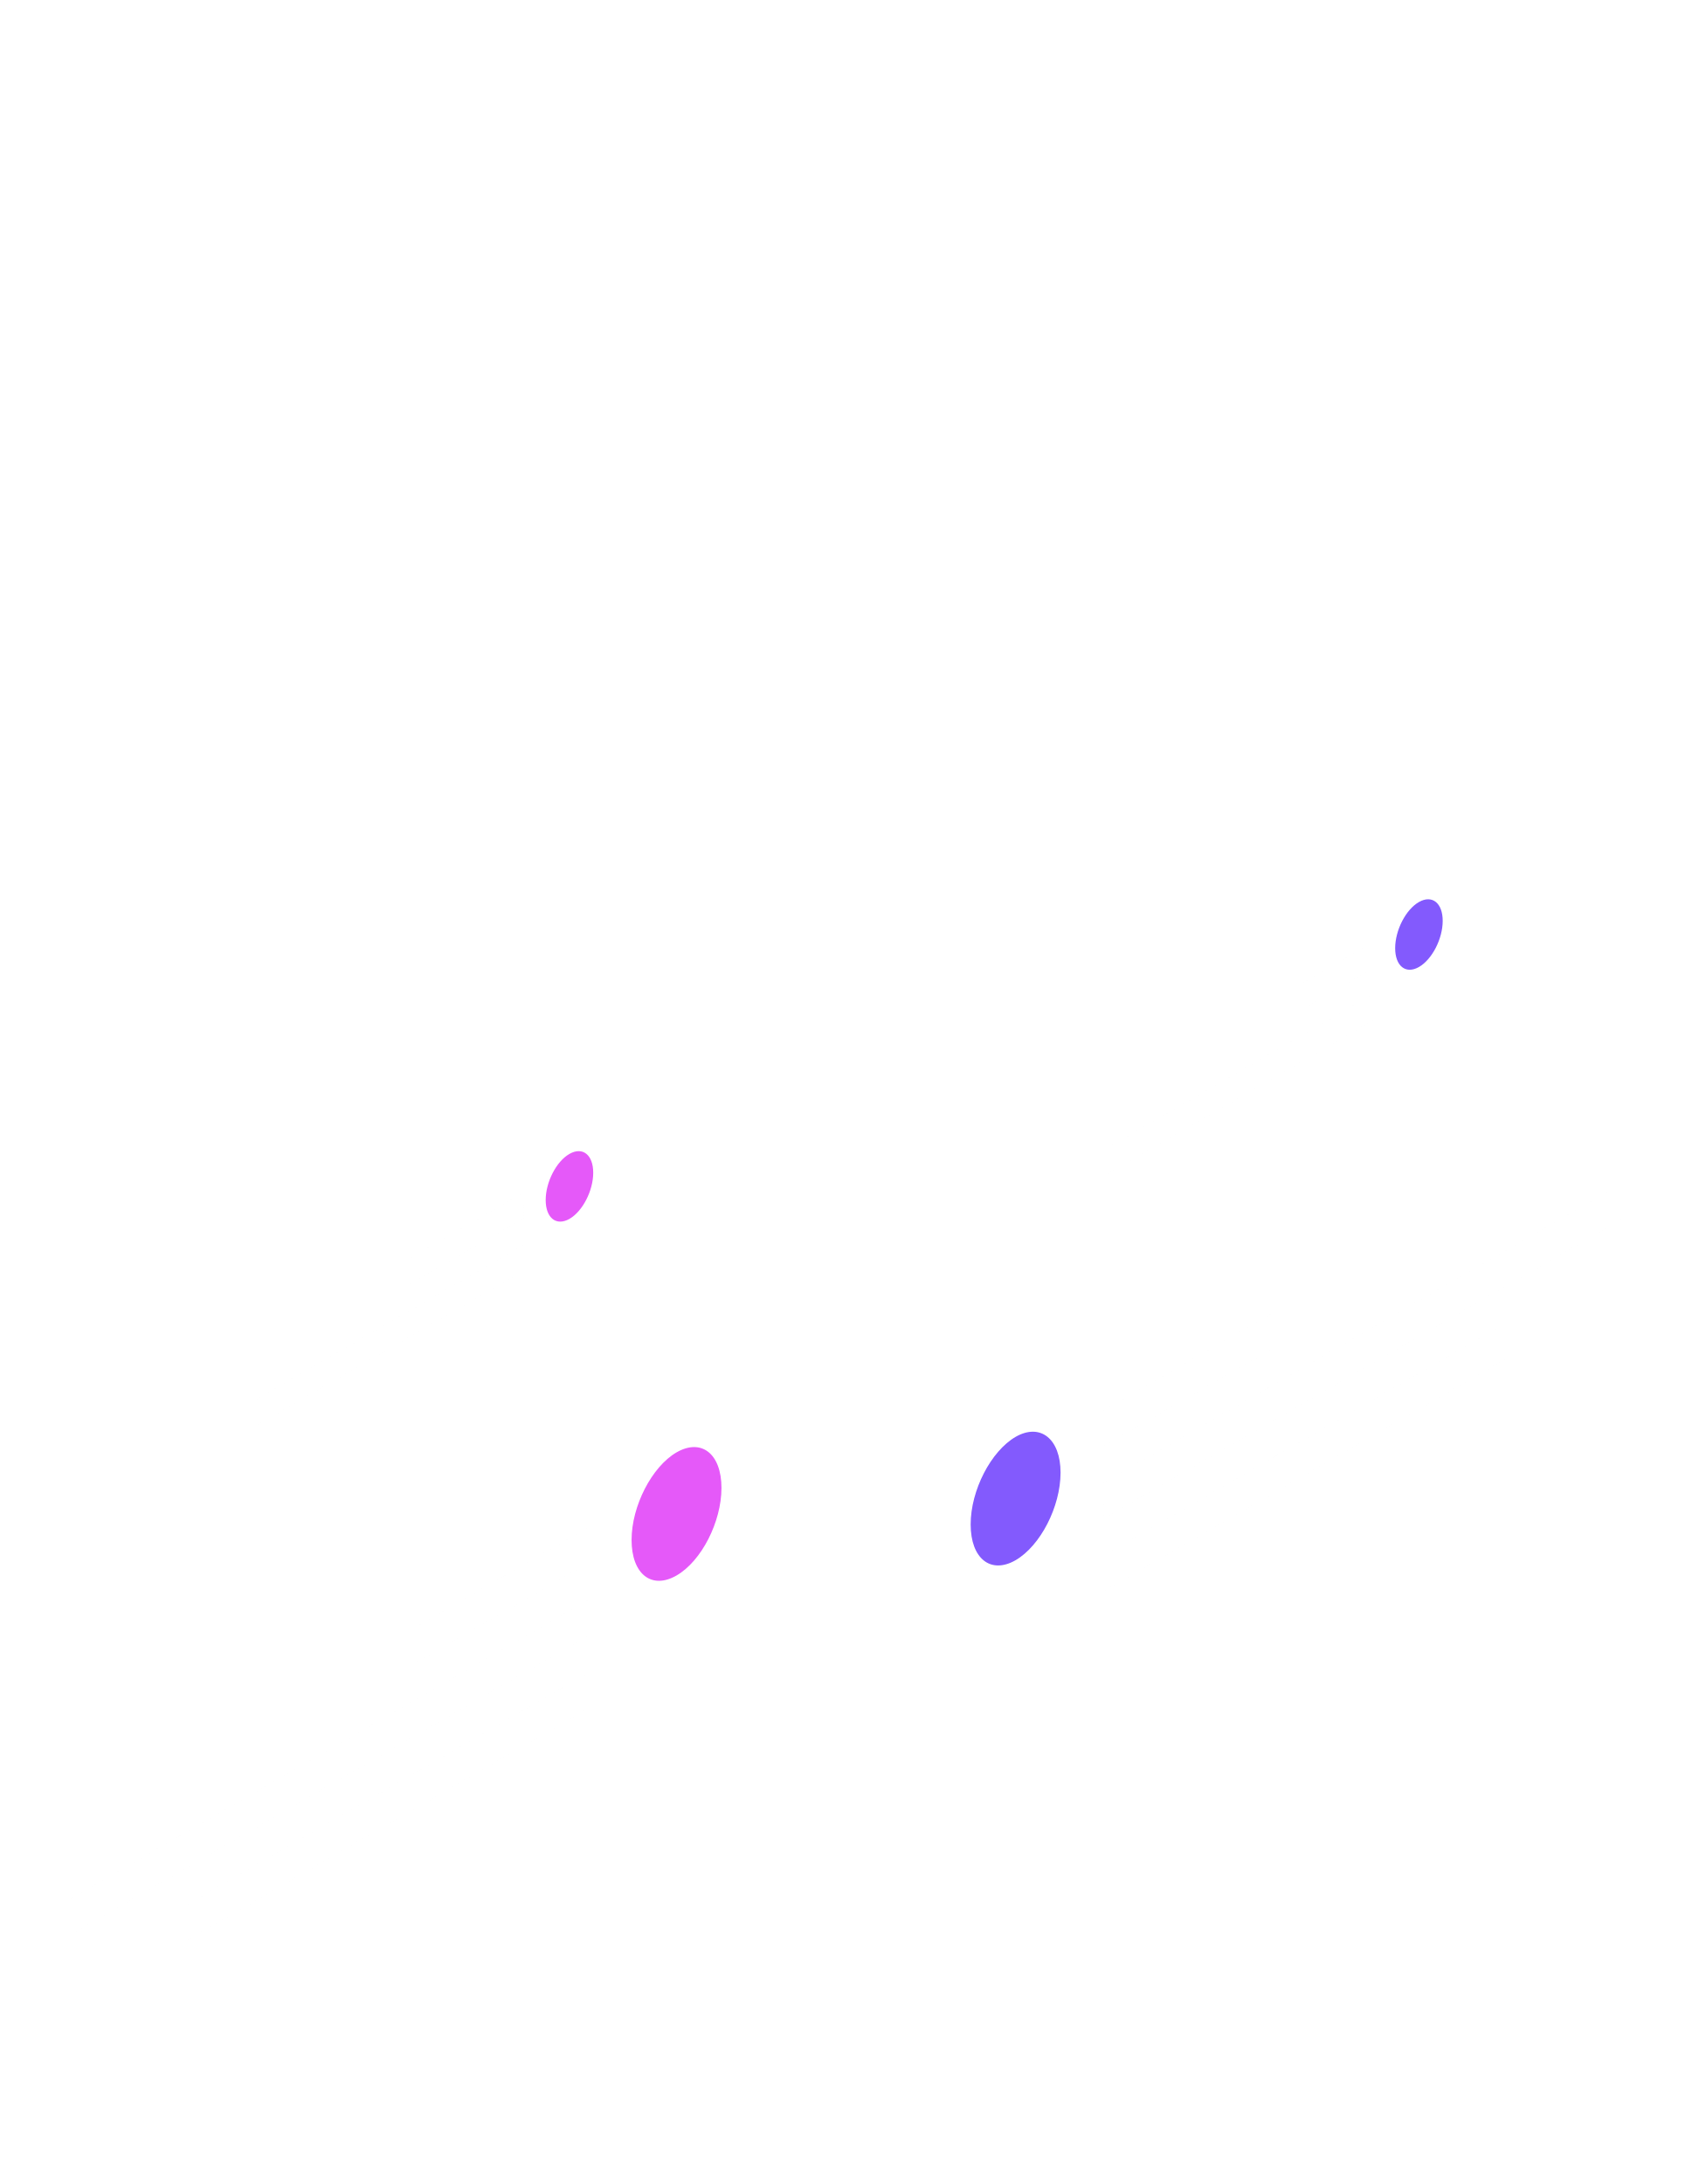
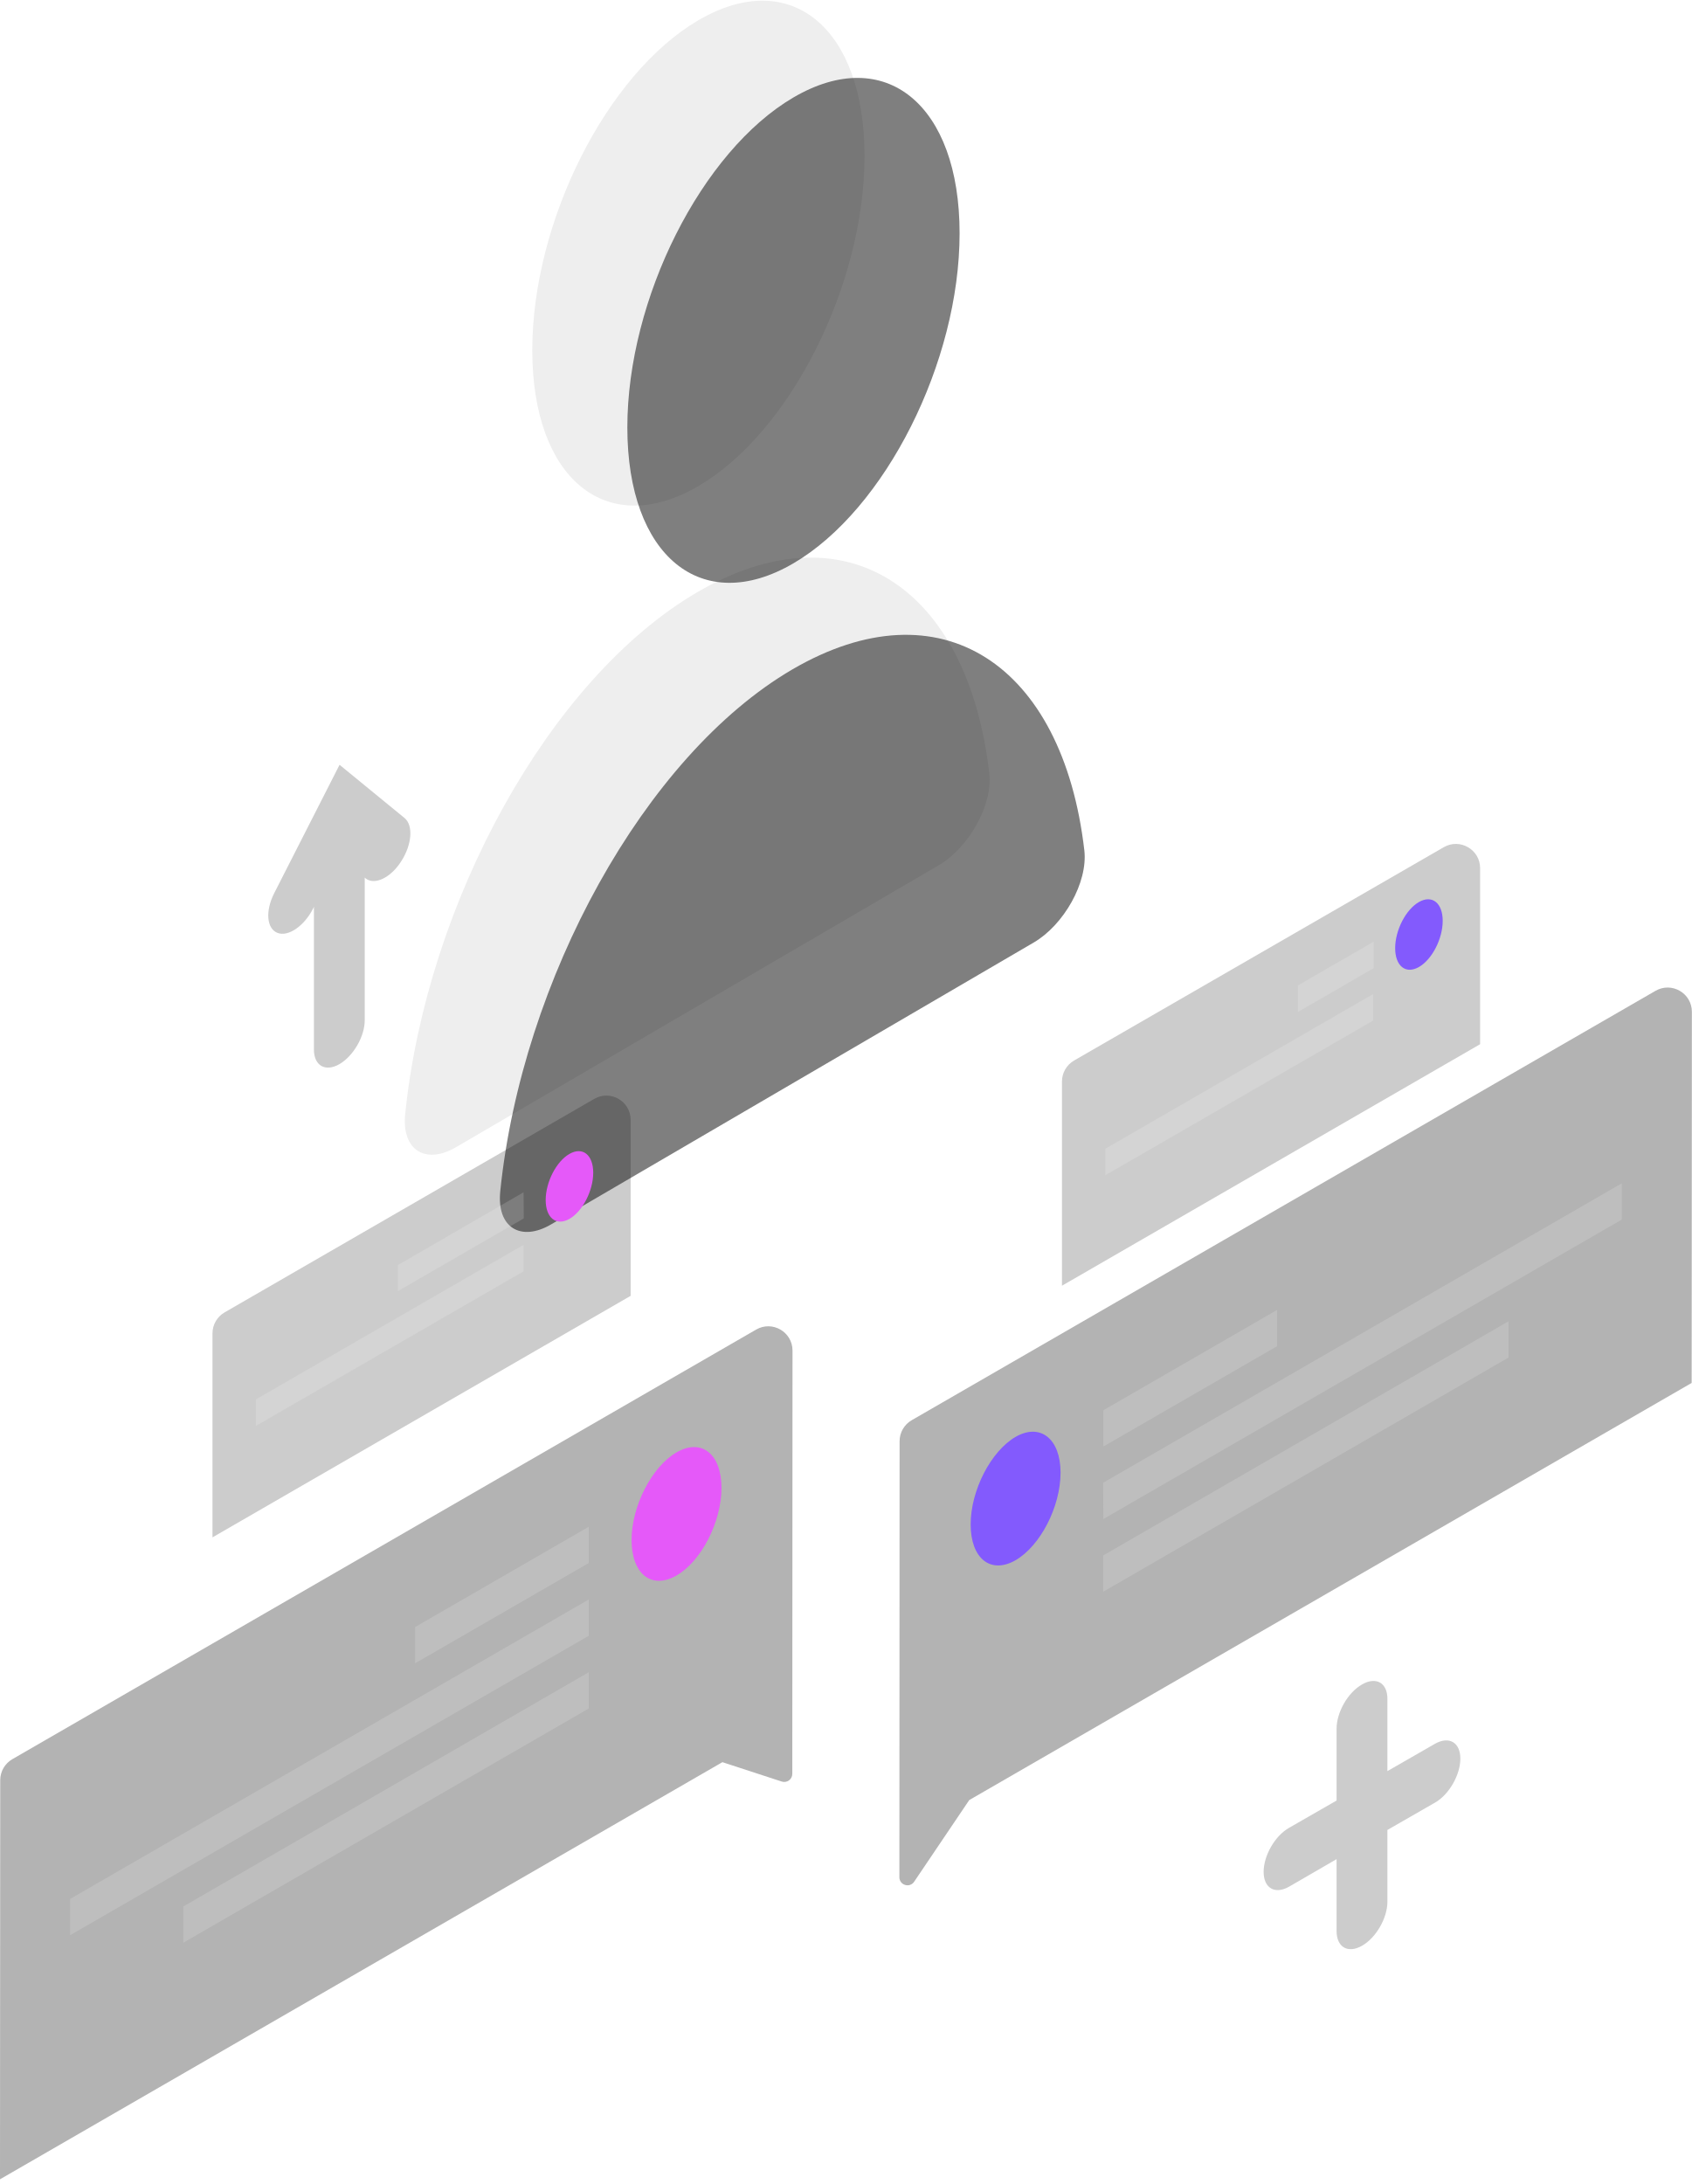
<svg xmlns="http://www.w3.org/2000/svg" width="313" height="404" viewBox="0 0 313 404" fill="none">
  <path opacity="0.5" d="M146.574 123.837C173.957 107.856 196.594 122.792 200.599 157.279C201.295 163.244 196.768 171.126 191.239 174.348L101.91 226.514C96.381 229.736 91.854 227.124 92.55 220.331C96.555 181.272 119.236 139.818 146.574 123.837Z" fill="url(#paint0_linear)" />
  <path opacity="0.5" d="M116.058 79.073C116.058 102.892 129.814 114.126 146.792 104.198C163.77 94.27 177.526 66.968 177.526 43.149C177.526 19.331 163.77 8.096 146.792 18.024C129.814 27.953 116.058 55.255 116.058 79.073Z" fill="url(#paint1_linear)" />
  <path opacity="0.07" d="M128.987 109.554C156.369 93.574 179.006 108.509 183.011 142.996C183.708 148.962 179.181 156.843 173.652 160.066L84.323 212.232C78.794 215.454 74.267 212.841 74.963 206.048C78.968 166.989 101.605 125.535 128.987 109.554Z" fill="url(#paint2_linear)" />
  <path opacity="0.07" d="M98.471 64.791C98.471 88.61 112.227 99.844 129.205 89.916C146.183 79.988 159.939 52.686 159.939 28.867C159.939 5.048 146.183 -6.186 129.205 3.742C112.227 13.67 98.471 40.972 98.471 64.791Z" fill="url(#paint3_linear)" />
  <path opacity="0.2" d="M39.31 246.651C39.31 245.049 40.164 243.569 41.551 242.768L109.941 203.271C112.93 201.544 116.668 203.702 116.668 207.154V239.708L39.31 284.384V246.651Z" fill="url(#paint4_linear)" />
  <path d="M100.952 221.985C100.952 225.295 102.911 226.862 105.349 225.469C107.787 224.076 109.746 220.244 109.746 216.934C109.746 213.625 107.787 212.057 105.349 213.451C102.911 214.844 100.952 218.676 100.952 221.985Z" fill="#E559F9" />
  <path opacity="0.15" d="M96.86 220.548L73.614 234.004V238.837L96.904 225.382L96.86 220.548Z" fill="#FEFEFE" />
  <path opacity="0.15" d="M96.86 230.259L47.32 258.867V263.788L96.86 235.179V230.259Z" fill="#FEFEFE" />
  <path opacity="0.2" d="M196.463 200.06C196.463 198.457 197.318 196.977 198.706 196.176L267.095 156.717C270.085 154.993 273.821 157.15 273.821 160.601V193.159L196.463 237.835V200.06Z" fill="url(#paint5_linear)" />
  <path d="M258.105 175.393C258.105 178.703 260.064 180.27 262.502 178.877C264.94 177.483 266.899 173.651 266.899 170.342C266.899 167.033 264.94 165.465 262.502 166.859C260.064 168.252 258.105 172.084 258.105 175.393Z" fill="#835AFD" />
  <path opacity="0.15" d="M254.144 174.174L240.126 182.273V187.194L254.144 179.094V174.174Z" fill="#FEFEFE" />
  <path opacity="0.15" d="M254.013 183.884L204.473 212.493V217.413L254.013 188.805V183.884Z" fill="#FEFEFE" />
  <path opacity="0.3" d="M146.614 249.832C146.616 246.378 142.878 244.219 139.887 245.946L2.284 325.416C0.897 326.216 0.043 327.695 0.042 329.296L-7.43479e-05 403.129L133.645 325.969L144.617 329.553C145.583 329.869 146.575 329.149 146.575 328.133L146.614 249.832Z" fill="url(#paint6_linear)" />
  <path d="M116.842 284.863C116.842 291.177 120.542 294.095 125.156 291.438C129.771 288.782 133.471 281.51 133.471 275.24C133.471 268.926 129.771 266.009 125.156 268.665C120.586 271.321 116.842 278.593 116.842 284.863Z" fill="#E559F9" />
  <path opacity="0.15" d="M108.919 282.425L76.792 300.975V307.68L108.919 289.131V282.425Z" fill="#FEFEFE" />
  <path opacity="0.15" d="M108.919 295.88L12.973 351.268V357.974L108.919 302.586V295.88Z" fill="#FEFEFE" />
  <path opacity="0.15" d="M108.919 309.335L33.912 352.662V359.367L108.919 316.041V309.335Z" fill="#FEFEFE" />
  <path opacity="0.3" d="M166.424 266.593C166.425 264.992 167.28 263.512 168.667 262.712L306.27 183.284C309.26 181.558 312.997 183.717 312.996 187.17L312.956 255.819L179.311 332.979L169.118 348.084C168.293 349.307 166.384 348.722 166.384 347.248L166.424 266.593Z" fill="url(#paint7_linear)" />
  <path d="M196.202 272.41C196.202 278.723 192.458 285.952 187.887 288.608C183.273 291.264 179.572 288.303 179.572 281.989C179.572 275.675 183.316 268.447 187.887 265.791C192.458 263.178 196.202 266.139 196.202 272.41Z" fill="#835AFD" />
  <path opacity="0.15" d="M204.125 260.87L236.252 242.321V249.026L204.125 267.576V260.87Z" fill="#FEFEFE" />
  <path opacity="0.15" d="M204.081 274.282L300.027 218.894V225.6L204.125 280.988L204.081 274.282Z" fill="#FEFEFE" />
  <path opacity="0.15" d="M204.081 287.737L279.088 244.411V251.116L204.081 294.443V287.737Z" fill="#FEFEFE" />
  <path opacity="0.2" d="M251.967 311.599C249.355 313.08 247.266 316.738 247.266 319.786V333.067L238.472 338.118C235.86 339.598 233.771 343.256 233.771 346.26C233.771 349.265 235.86 350.484 238.472 349.004L247.266 343.909V357.19C247.266 360.195 249.355 361.414 251.967 359.933C254.579 358.453 256.669 354.795 256.669 351.791V338.51L265.462 333.459C268.074 331.978 270.164 328.32 270.164 325.316C270.164 322.311 268.074 321.092 265.462 322.572L256.669 327.624V314.343C256.712 311.295 254.579 310.075 251.967 311.599Z" fill="url(#paint8_linear)" />
  <path opacity="0.2" d="M62.818 141.472L50.716 165.247C49.061 168.513 49.322 171.779 51.325 172.563C53.328 173.347 56.288 171.3 57.942 168.034L58.073 167.729V194.117C58.073 197.122 60.162 198.341 62.774 196.86C65.386 195.336 67.476 191.722 67.476 188.718V162.33L67.606 162.461C69.26 163.81 72.264 162.417 74.223 159.325C76.226 156.234 76.487 152.663 74.833 151.313L62.818 141.472Z" fill="url(#paint9_linear)" />
  <defs>
    <linearGradient id="paint0_linear" x1="33.618" y1="97.776" x2="144.84" y2="178.888" gradientUnits="userSpaceOnUse">
-       <stop stop-color="white" />
-       <stop offset="1" stop-color="white" stop-opacity="0" />
+       <stop stopColor="white" />
+       <stop offset="1" stopColor="white" stopOpacity="0" />
    </linearGradient>
    <linearGradient id="paint1_linear" x1="90.288" y1="19.891" x2="201.51" y2="101.002" gradientUnits="userSpaceOnUse">
-       <stop stop-color="white" />
-       <stop offset="1" stop-color="white" stop-opacity="0" />
+       <stop stopColor="white" />
+       <stop offset="1" stopColor="white" stopOpacity="0" />
    </linearGradient>
    <linearGradient id="paint2_linear" x1="16.023" y1="83.489" x2="127.245" y2="164.601" gradientUnits="userSpaceOnUse">
-       <stop stop-color="white" />
-       <stop offset="1" stop-color="white" stop-opacity="0" />
+       <stop stopColor="white" />
+       <stop offset="1" stopColor="white" stopOpacity="0" />
    </linearGradient>
    <linearGradient id="paint3_linear" x1="72.693" y1="5.603" x2="183.915" y2="86.714" gradientUnits="userSpaceOnUse">
-       <stop stop-color="white" />
-       <stop offset="1" stop-color="white" stop-opacity="0" />
+       <stop stopColor="white" />
+       <stop offset="1" stopColor="white" stopOpacity="0" />
    </linearGradient>
    <linearGradient id="paint4_linear" x1="69.27" y1="226.769" x2="86.727" y2="257.005" gradientUnits="userSpaceOnUse">
-       <stop stop-color="white" />
-       <stop offset="1" stop-color="white" stop-opacity="0" />
+       <stop stopColor="white" />
+       <stop offset="1" stopColor="white" stopOpacity="0" />
    </linearGradient>
    <linearGradient id="paint5_linear" x1="226.423" y1="180.183" x2="243.88" y2="210.419" gradientUnits="userSpaceOnUse">
-       <stop stop-color="white" />
-       <stop offset="1" stop-color="white" stop-opacity="0" />
+       <stop stopColor="white" />
+       <stop offset="1" stopColor="white" stopOpacity="0" />
    </linearGradient>
    <linearGradient id="paint6_linear" x1="83.661" y1="244.547" x2="64.699" y2="398.299" gradientUnits="userSpaceOnUse">
-       <stop stop-color="white" />
-       <stop offset="1" stop-color="white" stop-opacity="0" />
+       <stop stopColor="white" />
+       <stop offset="1" stopColor="white" stopOpacity="0" />
    </linearGradient>
    <linearGradient id="paint7_linear" x1="198.387" y1="233.403" x2="274.093" y2="292.664" gradientUnits="userSpaceOnUse">
-       <stop stop-color="white" />
-       <stop offset="1" stop-color="white" stop-opacity="0" />
+       <stop stopColor="white" />
+       <stop offset="1" stopColor="white" stopOpacity="0" />
    </linearGradient>
    <linearGradient id="paint8_linear" x1="242.889" y1="328.562" x2="265.686" y2="346.549" gradientUnits="userSpaceOnUse">
-       <stop stop-color="white" />
-       <stop offset="1" stop-color="white" stop-opacity="0" />
+       <stop stopColor="white" />
+       <stop offset="1" stopColor="white" stopOpacity="0" />
    </linearGradient>
    <linearGradient id="paint9_linear" x1="54.215" y1="165.456" x2="76.298" y2="177.763" gradientUnits="userSpaceOnUse">
-       <stop stop-color="white" />
-       <stop offset="1" stop-color="white" stop-opacity="0" />
+       <stop stopColor="white" />
+       <stop offset="1" stopColor="white" stopOpacity="0" />
    </linearGradient>
  </defs>
</svg>
